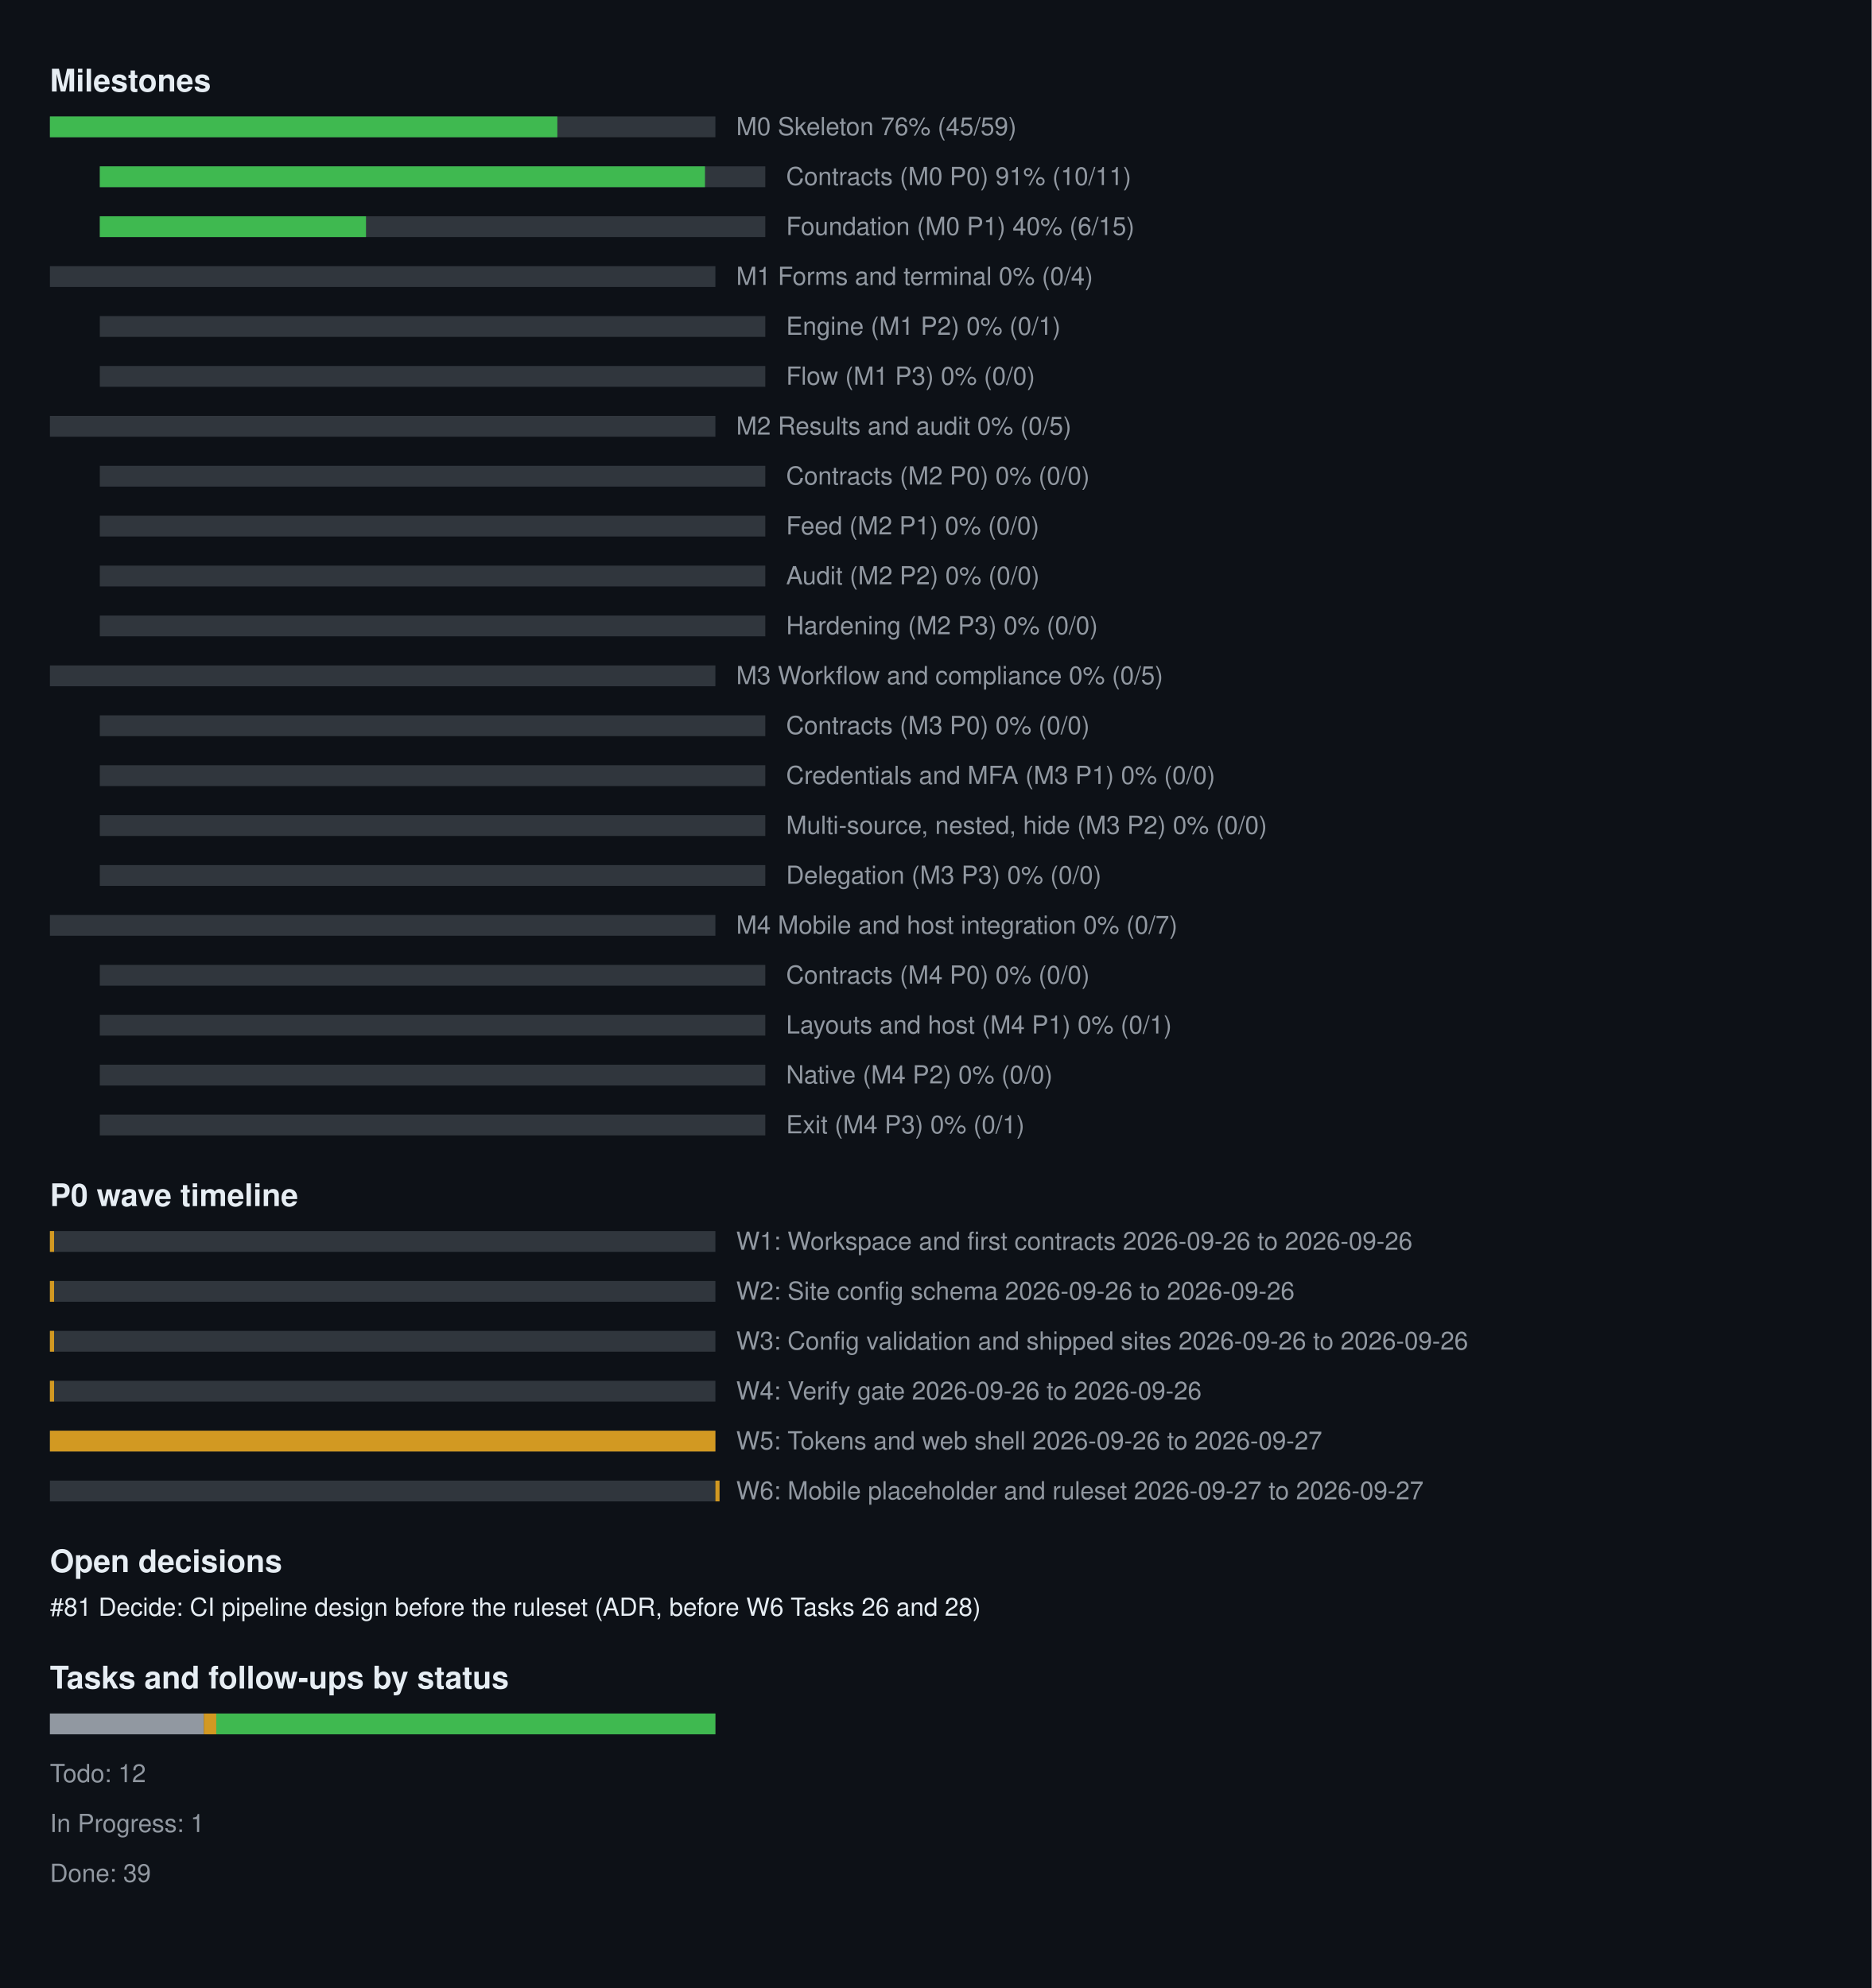
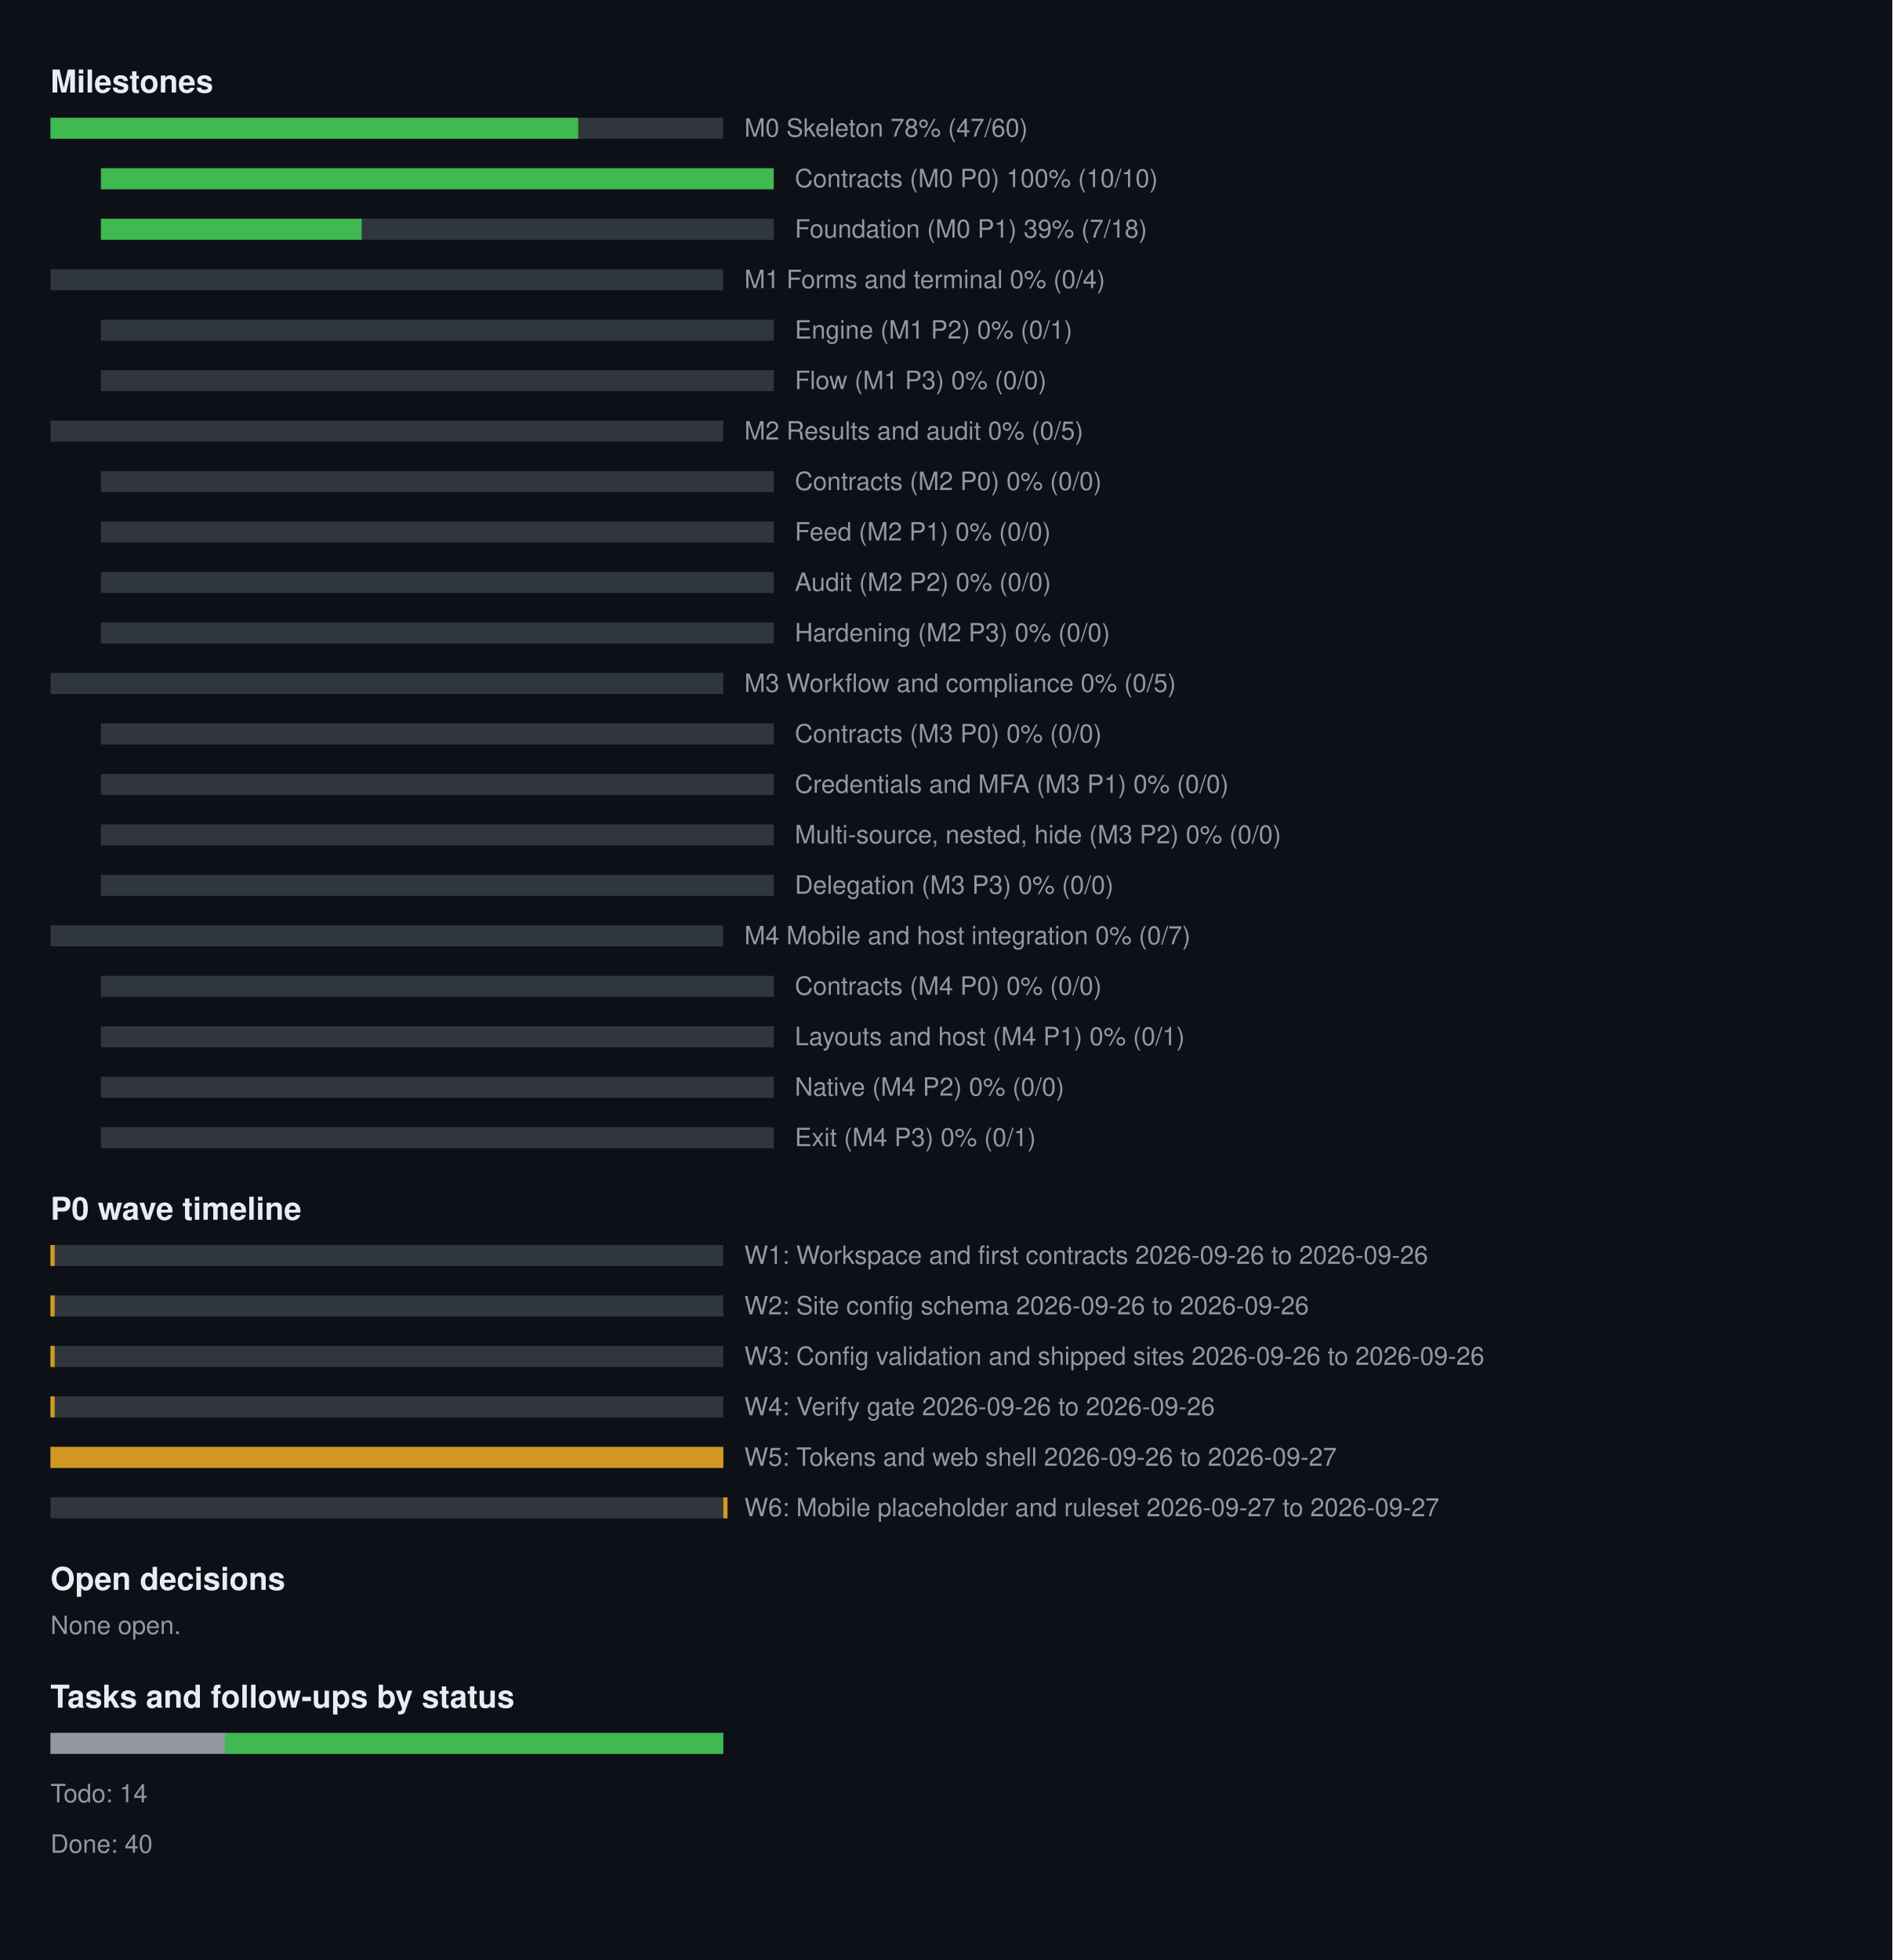
- <svg xmlns="http://www.w3.org/2000/svg" role="img" viewBox="0 0 900 956" width="900" height="956" font-family="Helvetica, Arial, sans-serif">
-   <rect width="900" height="956" fill="#0d1117" />
+ <svg xmlns="http://www.w3.org/2000/svg" role="img" viewBox="0 0 900 932" width="900" height="932" font-family="Helvetica, Arial, sans-serif">
+   <rect width="900" height="932" fill="#0d1117" />
  <text x="24" y="44" fill="#e6edf3" font-size="15" font-weight="700">Milestones</text>
  <rect x="24" y="56" width="320" height="10" fill="#30363d" />
-   <rect x="24" y="56" width="244" height="10" fill="#3fb950" />
-   <text x="354" y="65" fill="#9198a1" font-size="12">M0 Skeleton 76% (45/59)</text>
+   <rect x="24" y="56" width="251" height="10" fill="#3fb950" />
+   <text x="354" y="65" fill="#9198a1" font-size="12">M0 Skeleton 78% (47/60)</text>
  <rect x="48" y="80" width="320" height="10" fill="#30363d" />
-   <rect x="48" y="80" width="291" height="10" fill="#3fb950" />
-   <text x="378" y="89" fill="#9198a1" font-size="12">Contracts (M0 P0) 91% (10/11)</text>
+   <rect x="48" y="80" width="320" height="10" fill="#3fb950" />
+   <text x="378" y="89" fill="#9198a1" font-size="12">Contracts (M0 P0) 100% (10/10)</text>
  <rect x="48" y="104" width="320" height="10" fill="#30363d" />
-   <rect x="48" y="104" width="128" height="10" fill="#3fb950" />
-   <text x="378" y="113" fill="#9198a1" font-size="12">Foundation (M0 P1) 40% (6/15)</text>
+   <rect x="48" y="104" width="124" height="10" fill="#3fb950" />
+   <text x="378" y="113" fill="#9198a1" font-size="12">Foundation (M0 P1) 39% (7/18)</text>
  <rect x="24" y="128" width="320" height="10" fill="#30363d" />
  <text x="354" y="137" fill="#9198a1" font-size="12">M1 Forms and terminal 0% (0/4)</text>
  <rect x="48" y="152" width="320" height="10" fill="#30363d" />
  <text x="378" y="161" fill="#9198a1" font-size="12">Engine (M1 P2) 0% (0/1)</text>
  <rect x="48" y="176" width="320" height="10" fill="#30363d" />
  <text x="378" y="185" fill="#9198a1" font-size="12">Flow (M1 P3) 0% (0/0)</text>
  <rect x="24" y="200" width="320" height="10" fill="#30363d" />
  <text x="354" y="209" fill="#9198a1" font-size="12">M2 Results and audit 0% (0/5)</text>
  <rect x="48" y="224" width="320" height="10" fill="#30363d" />
  <text x="378" y="233" fill="#9198a1" font-size="12">Contracts (M2 P0) 0% (0/0)</text>
  <rect x="48" y="248" width="320" height="10" fill="#30363d" />
  <text x="378" y="257" fill="#9198a1" font-size="12">Feed (M2 P1) 0% (0/0)</text>
  <rect x="48" y="272" width="320" height="10" fill="#30363d" />
  <text x="378" y="281" fill="#9198a1" font-size="12">Audit (M2 P2) 0% (0/0)</text>
  <rect x="48" y="296" width="320" height="10" fill="#30363d" />
  <text x="378" y="305" fill="#9198a1" font-size="12">Hardening (M2 P3) 0% (0/0)</text>
  <rect x="24" y="320" width="320" height="10" fill="#30363d" />
  <text x="354" y="329" fill="#9198a1" font-size="12">M3 Workflow and compliance 0% (0/5)</text>
  <rect x="48" y="344" width="320" height="10" fill="#30363d" />
  <text x="378" y="353" fill="#9198a1" font-size="12">Contracts (M3 P0) 0% (0/0)</text>
  <rect x="48" y="368" width="320" height="10" fill="#30363d" />
  <text x="378" y="377" fill="#9198a1" font-size="12">Credentials and MFA (M3 P1) 0% (0/0)</text>
  <rect x="48" y="392" width="320" height="10" fill="#30363d" />
  <text x="378" y="401" fill="#9198a1" font-size="12">Multi-source, nested, hide (M3 P2) 0% (0/0)</text>
  <rect x="48" y="416" width="320" height="10" fill="#30363d" />
  <text x="378" y="425" fill="#9198a1" font-size="12">Delegation (M3 P3) 0% (0/0)</text>
  <rect x="24" y="440" width="320" height="10" fill="#30363d" />
  <text x="354" y="449" fill="#9198a1" font-size="12">M4 Mobile and host integration 0% (0/7)</text>
  <rect x="48" y="464" width="320" height="10" fill="#30363d" />
  <text x="378" y="473" fill="#9198a1" font-size="12">Contracts (M4 P0) 0% (0/0)</text>
  <rect x="48" y="488" width="320" height="10" fill="#30363d" />
  <text x="378" y="497" fill="#9198a1" font-size="12">Layouts and host (M4 P1) 0% (0/1)</text>
  <rect x="48" y="512" width="320" height="10" fill="#30363d" />
  <text x="378" y="521" fill="#9198a1" font-size="12">Native (M4 P2) 0% (0/0)</text>
  <rect x="48" y="536" width="320" height="10" fill="#30363d" />
  <text x="378" y="545" fill="#9198a1" font-size="12">Exit (M4 P3) 0% (0/1)</text>
  <text x="24" y="580" fill="#e6edf3" font-size="15" font-weight="700">P0 wave timeline</text>
  <rect x="24" y="592" width="320" height="10" fill="#30363d" />
  <rect x="24" y="592" width="2" height="10" fill="#d29922" />
  <text x="354" y="601" fill="#9198a1" font-size="12">W1: Workspace and first contracts 2026-09-26 to 2026-09-26</text>
  <rect x="24" y="616" width="320" height="10" fill="#30363d" />
  <rect x="24" y="616" width="2" height="10" fill="#d29922" />
  <text x="354" y="625" fill="#9198a1" font-size="12">W2: Site config schema 2026-09-26 to 2026-09-26</text>
  <rect x="24" y="640" width="320" height="10" fill="#30363d" />
  <rect x="24" y="640" width="2" height="10" fill="#d29922" />
  <text x="354" y="649" fill="#9198a1" font-size="12">W3: Config validation and shipped sites 2026-09-26 to 2026-09-26</text>
  <rect x="24" y="664" width="320" height="10" fill="#30363d" />
  <rect x="24" y="664" width="2" height="10" fill="#d29922" />
  <text x="354" y="673" fill="#9198a1" font-size="12">W4: Verify gate 2026-09-26 to 2026-09-26</text>
  <rect x="24" y="688" width="320" height="10" fill="#30363d" />
  <rect x="24" y="688" width="320" height="10" fill="#d29922" />
  <text x="354" y="697" fill="#9198a1" font-size="12">W5: Tokens and web shell 2026-09-26 to 2026-09-27</text>
  <rect x="24" y="712" width="320" height="10" fill="#30363d" />
  <rect x="344" y="712" width="2" height="10" fill="#d29922" />
  <text x="354" y="721" fill="#9198a1" font-size="12">W6: Mobile placeholder and ruleset 2026-09-27 to 2026-09-27</text>
  <text x="24" y="756" fill="#e6edf3" font-size="15" font-weight="700">Open decisions</text>
-   <text x="24" y="777" fill="#e6edf3" font-size="12">#81 Decide: CI pipeline design before the ruleset (ADR, before W6 Tasks 26 and 28)</text>
+   <text x="24" y="777" fill="#9198a1" font-size="12">None open.</text>
  <text x="24" y="812" fill="#e6edf3" font-size="15" font-weight="700">Tasks and follow-ups by status</text>
  <rect x="24" y="824" width="320" height="10" fill="#30363d" />
-   <rect x="24" y="824" width="74" height="10" fill="#9198a1" />
-   <rect x="98" y="824" width="6" height="10" fill="#d29922" />
-   <rect x="104" y="824" width="240" height="10" fill="#3fb950" />
-   <text x="24" y="857" fill="#9198a1" font-size="12">Todo: 12</text>
-   <text x="24" y="881" fill="#9198a1" font-size="12">In Progress: 1</text>
-   <text x="24" y="905" fill="#9198a1" font-size="12">Done: 39</text>
+   <rect x="24" y="824" width="83" height="10" fill="#9198a1" />
+   <rect x="107" y="824" width="237" height="10" fill="#3fb950" />
+   <text x="24" y="857" fill="#9198a1" font-size="12">Todo: 14</text>
+   <text x="24" y="881" fill="#9198a1" font-size="12">Done: 40</text>
</svg>
